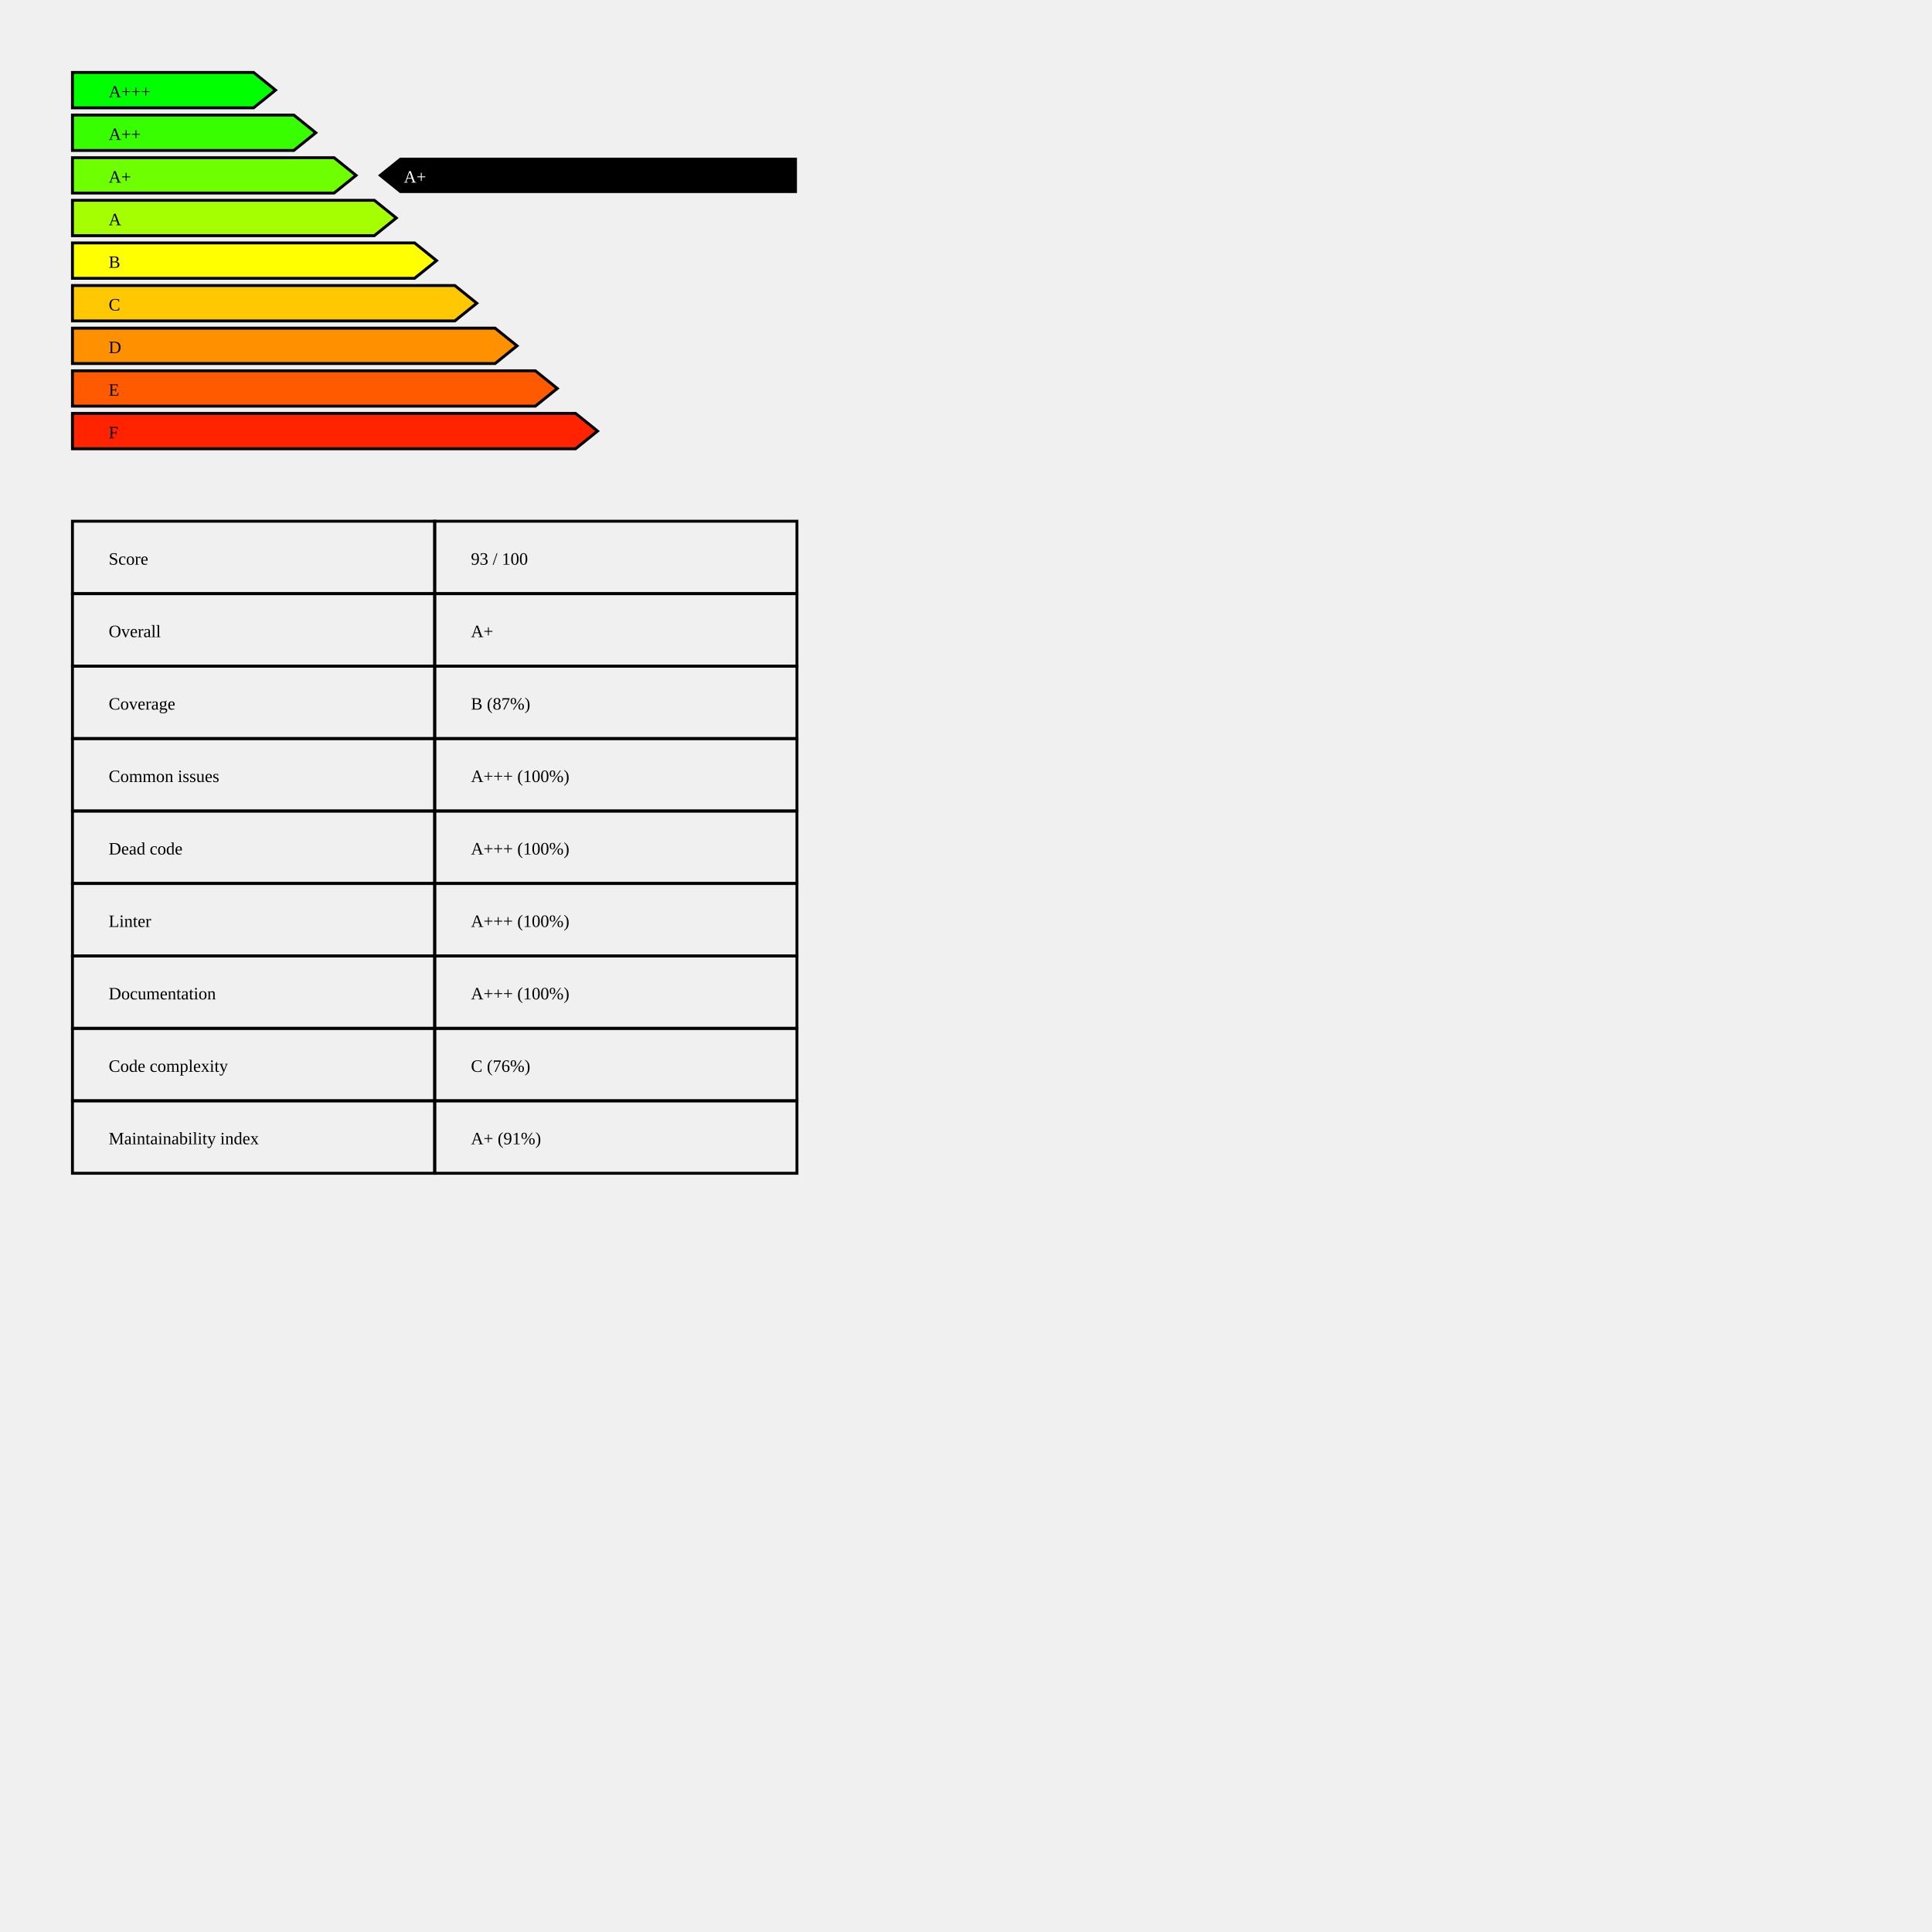
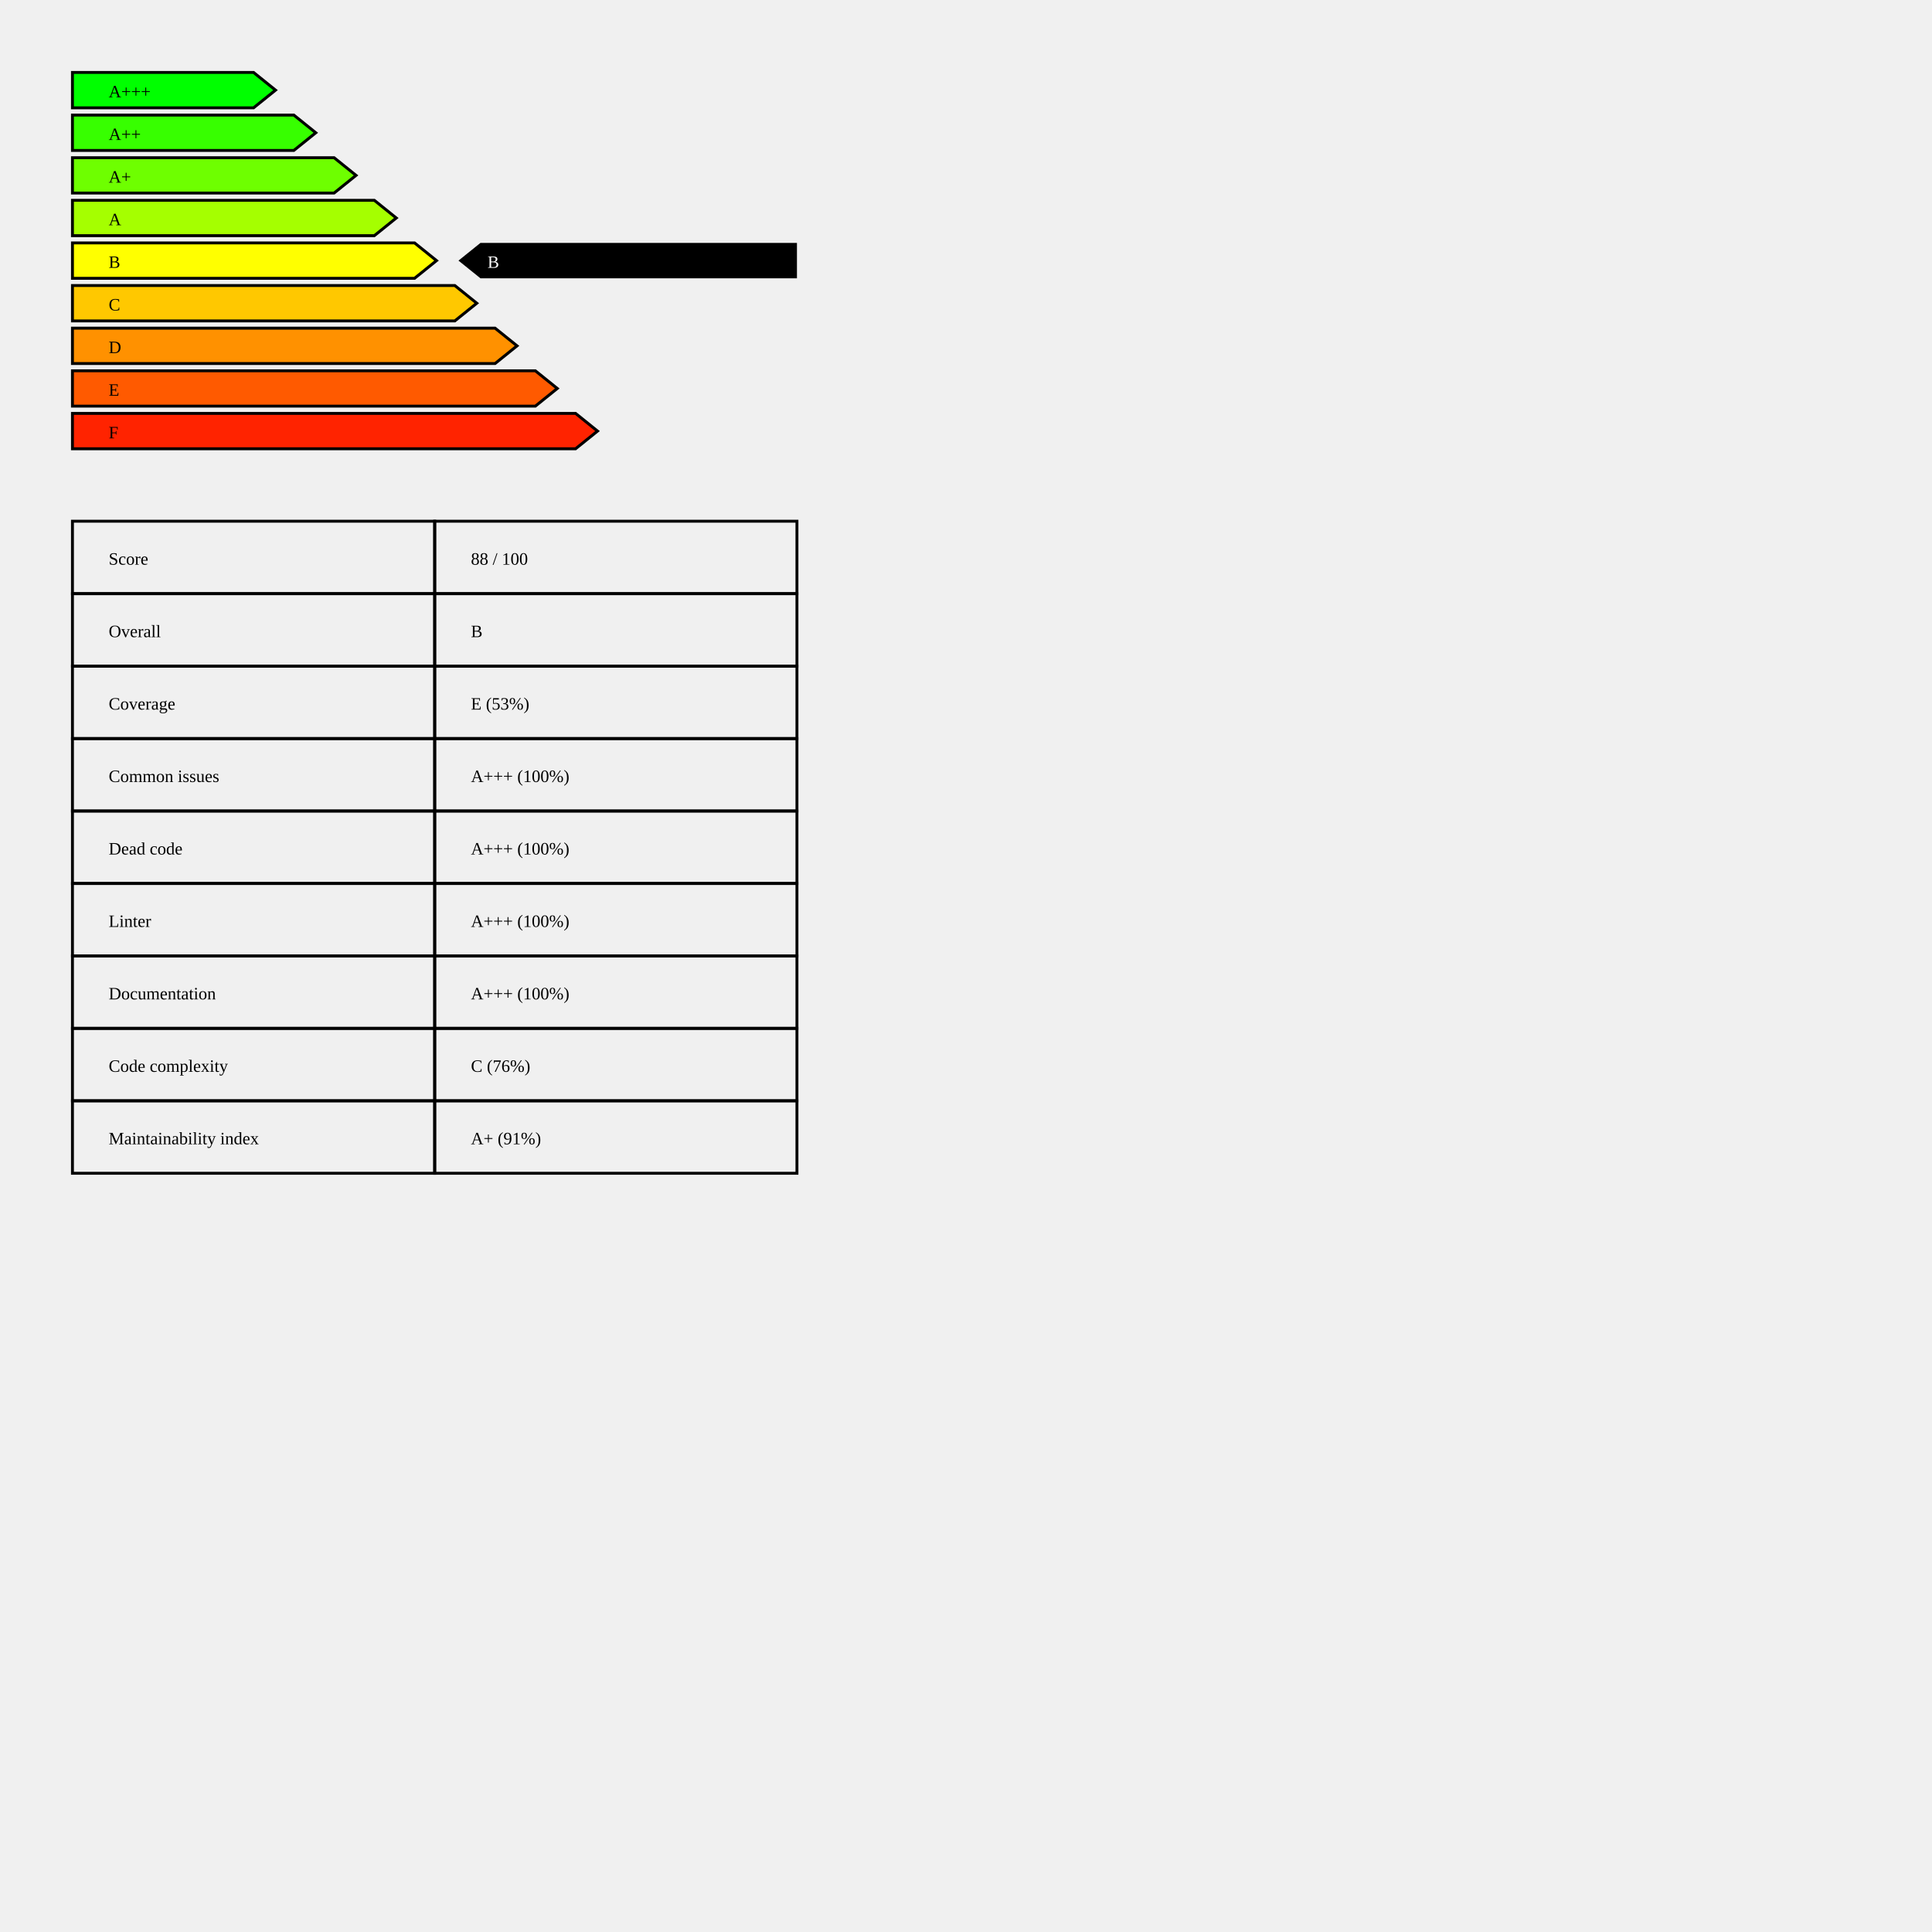
<svg xmlns="http://www.w3.org/2000/svg" baseProfile="full" height="1000pt" version="1.1" width="1000pt">
  <defs />
  <polygon points="50,50.0 175.0,50.0 190.152,62.206 175.0,74.412 50,74.412 50,50.0" style="fill:rgb(0 255 0);stroke:black;stroke-width:2;" />
  <text x="75.0" y="67.206">A+++</text>
  <polygon points="50,79.412 202.778,79.412 217.929,91.618 202.778,103.824 50,103.824 50,79.412" style="fill:rgb(55 255 0);stroke:black;stroke-width:2;" />
  <text x="75.0" y="96.618">A++</text>
  <polygon points="50,108.824 230.556,108.824 245.707,121.029 230.556,133.235 50,133.235 50,108.824" style="fill:rgb(110 255 0);stroke:black;stroke-width:2;" />
  <text x="75.0" y="126.029">A+</text>
  <polygon points="50,138.235 258.333,138.235 273.485,150.441 258.333,162.647 50,162.647 50,138.235" style="fill:rgb(165 255 0);stroke:black;stroke-width:2;" />
  <text x="75.0" y="155.441">A</text>
  <polygon points="50,167.647 286.111,167.647 301.263,179.853 286.111,192.059 50,192.059 50,167.647" style="fill:rgb(255 255 0);stroke:black;stroke-width:2;" />
  <text x="75.0" y="184.853">B</text>
  <polygon points="50,197.059 313.889,197.059 329.04,209.265 313.889,221.471 50,221.471 50,197.059" style="fill:rgb(255 200 0);stroke:black;stroke-width:2;" />
  <text x="75.0" y="214.265">C</text>
  <polygon points="50,226.471 341.667,226.471 356.818,238.676 341.667,250.882 50,250.882 50,226.471" style="fill:rgb(255 145 0);stroke:black;stroke-width:2;" />
  <text x="75.0" y="243.676">D</text>
  <polygon points="50,255.882 369.444,255.882 384.596,268.088 369.444,280.294 50,280.294 50,255.882" style="fill:rgb(255 90 0);stroke:black;stroke-width:2;" />
  <text x="75.0" y="273.088">E</text>
  <polygon points="50,285.294 397.222,285.294 412.374,297.5 397.222,309.706 50,309.706 50,285.294" style="fill:rgb(255 35 0);stroke:black;stroke-width:2;" />
  <text x="75.0" y="302.5">F</text>
-   <polygon points="276.01,108.824 260.859,121.029 276.01,133.235 550,133.235 550,108.824" style="fill:black;" />
-   <text fill="white" x="278.687" y="126.029">A+</text>
+   <polygon points="331.566,167.647 316.414,179.853 331.566,192.059 550,192.059 550,167.647" style="fill:black;" />
+   <text fill="white" x="336.465" y="184.853">B</text>
  <text x="75.0" y="389.706">Score</text>
-   <text x="325.0" y="389.706">93 / 100</text>
+   <text x="325.0" y="389.706">88 / 100</text>
  <polygon points="50,359.706 300,359.706 300,409.706 50,409.706 50,359.706" style="fill:none; stroke:black;stroke-width:2;" />
  <polygon points="300,359.706 550,359.706 550,409.706 300,409.706 300,359.706" style="fill:none; stroke:black;stroke-width:2;" />
  <text x="75.0" y="439.706">Overall</text>
-   <text x="325.0" y="439.706">A+</text>
+   <text x="325.0" y="439.706">B</text>
  <polygon points="50,409.706 300,409.706 300,459.706 50,459.706 50,409.706" style="fill:none; stroke:black;stroke-width:2;" />
  <polygon points="300,409.706 550,409.706 550,459.706 300,459.706 300,409.706" style="fill:none; stroke:black;stroke-width:2;" />
  <text x="75.0" y="489.706">Coverage</text>
-   <text x="325.0" y="489.706">B  (87%)</text>
+   <text x="325.0" y="489.706">E  (53%)</text>
  <polygon points="50,459.706 300,459.706 300,509.706 50,509.706 50,459.706" style="fill:none; stroke:black;stroke-width:2;" />
  <polygon points="300,459.706 550,459.706 550,509.706 300,509.706 300,459.706" style="fill:none; stroke:black;stroke-width:2;" />
  <text x="75.0" y="539.706">Common issues</text>
  <text x="325.0" y="539.706">A+++  (100%)</text>
  <polygon points="50,509.706 300,509.706 300,559.706 50,559.706 50,509.706" style="fill:none; stroke:black;stroke-width:2;" />
  <polygon points="300,509.706 550,509.706 550,559.706 300,559.706 300,509.706" style="fill:none; stroke:black;stroke-width:2;" />
  <text x="75.0" y="589.706">Dead code</text>
  <text x="325.0" y="589.706">A+++  (100%)</text>
  <polygon points="50,559.706 300,559.706 300,609.706 50,609.706 50,559.706" style="fill:none; stroke:black;stroke-width:2;" />
  <polygon points="300,559.706 550,559.706 550,609.706 300,609.706 300,559.706" style="fill:none; stroke:black;stroke-width:2;" />
  <text x="75.0" y="639.706">Linter</text>
  <text x="325.0" y="639.706">A+++  (100%)</text>
  <polygon points="50,609.706 300,609.706 300,659.706 50,659.706 50,609.706" style="fill:none; stroke:black;stroke-width:2;" />
  <polygon points="300,609.706 550,609.706 550,659.706 300,659.706 300,609.706" style="fill:none; stroke:black;stroke-width:2;" />
  <text x="75.0" y="689.706">Documentation</text>
  <text x="325.0" y="689.706">A+++  (100%)</text>
  <polygon points="50,659.706 300,659.706 300,709.706 50,709.706 50,659.706" style="fill:none; stroke:black;stroke-width:2;" />
  <polygon points="300,659.706 550,659.706 550,709.706 300,709.706 300,659.706" style="fill:none; stroke:black;stroke-width:2;" />
  <text x="75.0" y="739.706">Code complexity</text>
  <text x="325.0" y="739.706">C  (76%)</text>
  <polygon points="50,709.706 300,709.706 300,759.706 50,759.706 50,709.706" style="fill:none; stroke:black;stroke-width:2;" />
  <polygon points="300,709.706 550,709.706 550,759.706 300,759.706 300,709.706" style="fill:none; stroke:black;stroke-width:2;" />
  <text x="75.0" y="789.706">Maintainability index</text>
  <text x="325.0" y="789.706">A+  (91%)</text>
  <polygon points="50,759.706 300,759.706 300,809.706 50,809.706 50,759.706" style="fill:none; stroke:black;stroke-width:2;" />
  <polygon points="300,759.706 550,759.706 550,809.706 300,809.706 300,759.706" style="fill:none; stroke:black;stroke-width:2;" />
</svg>
